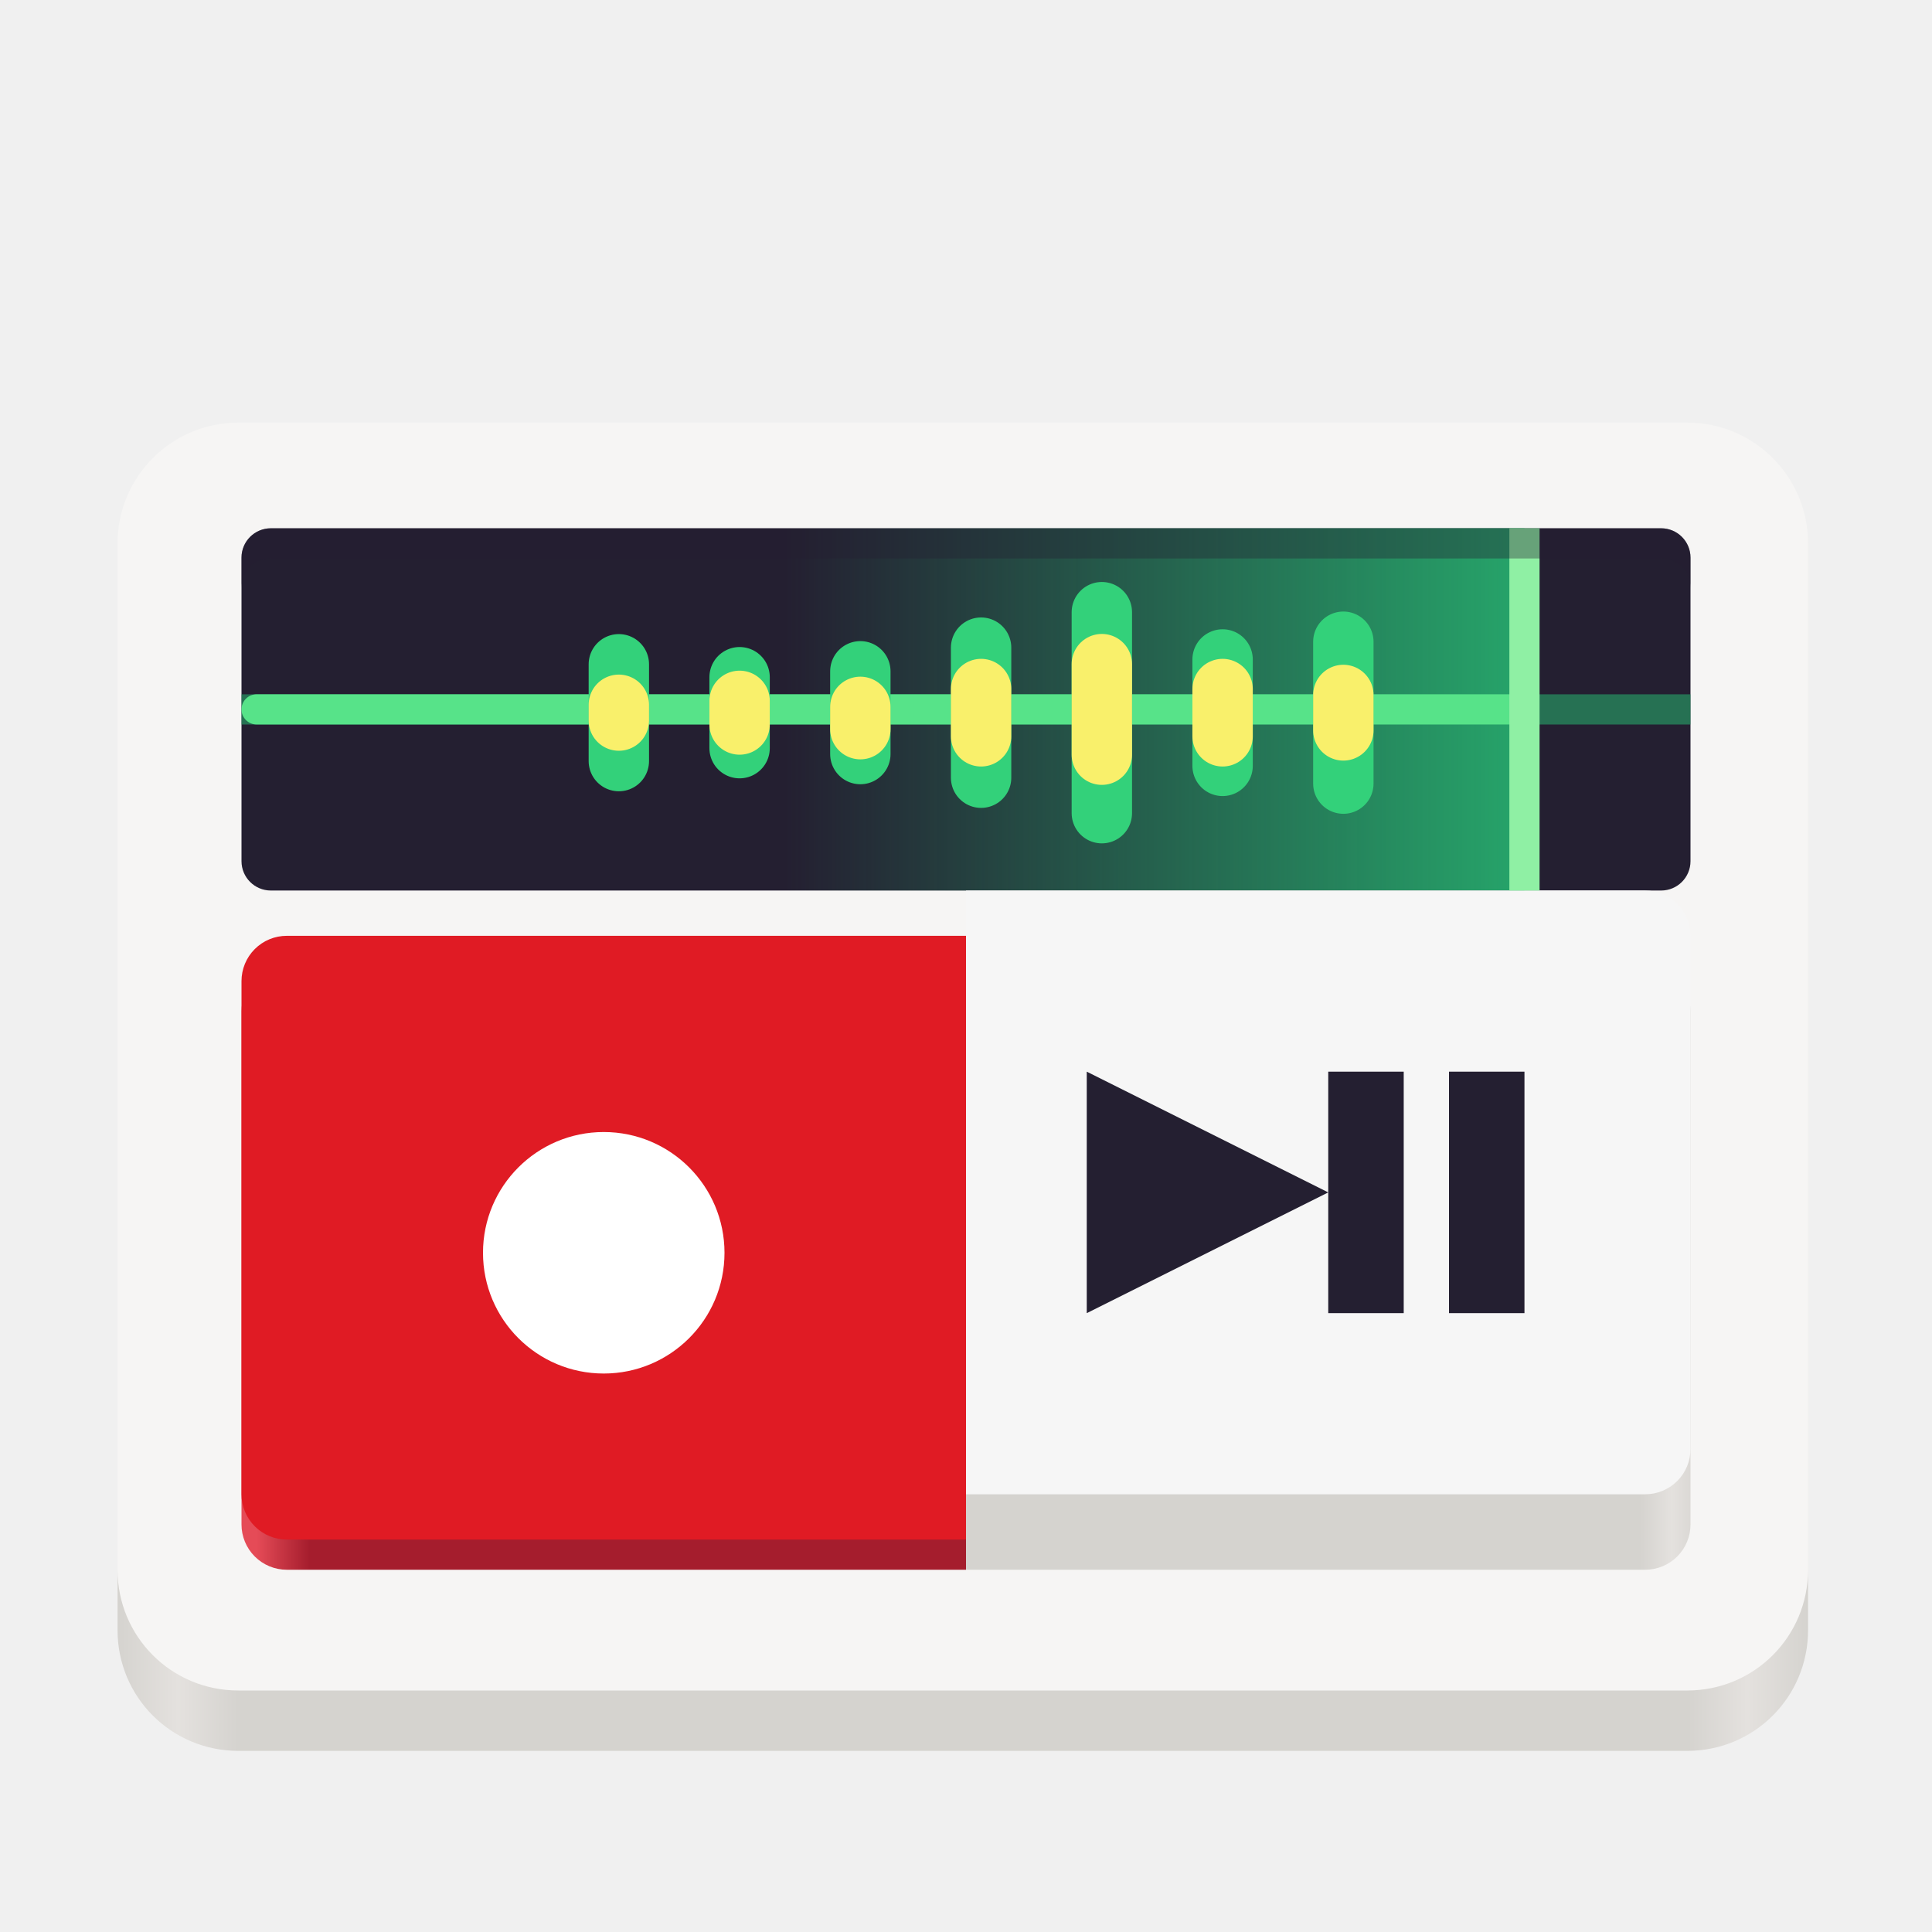
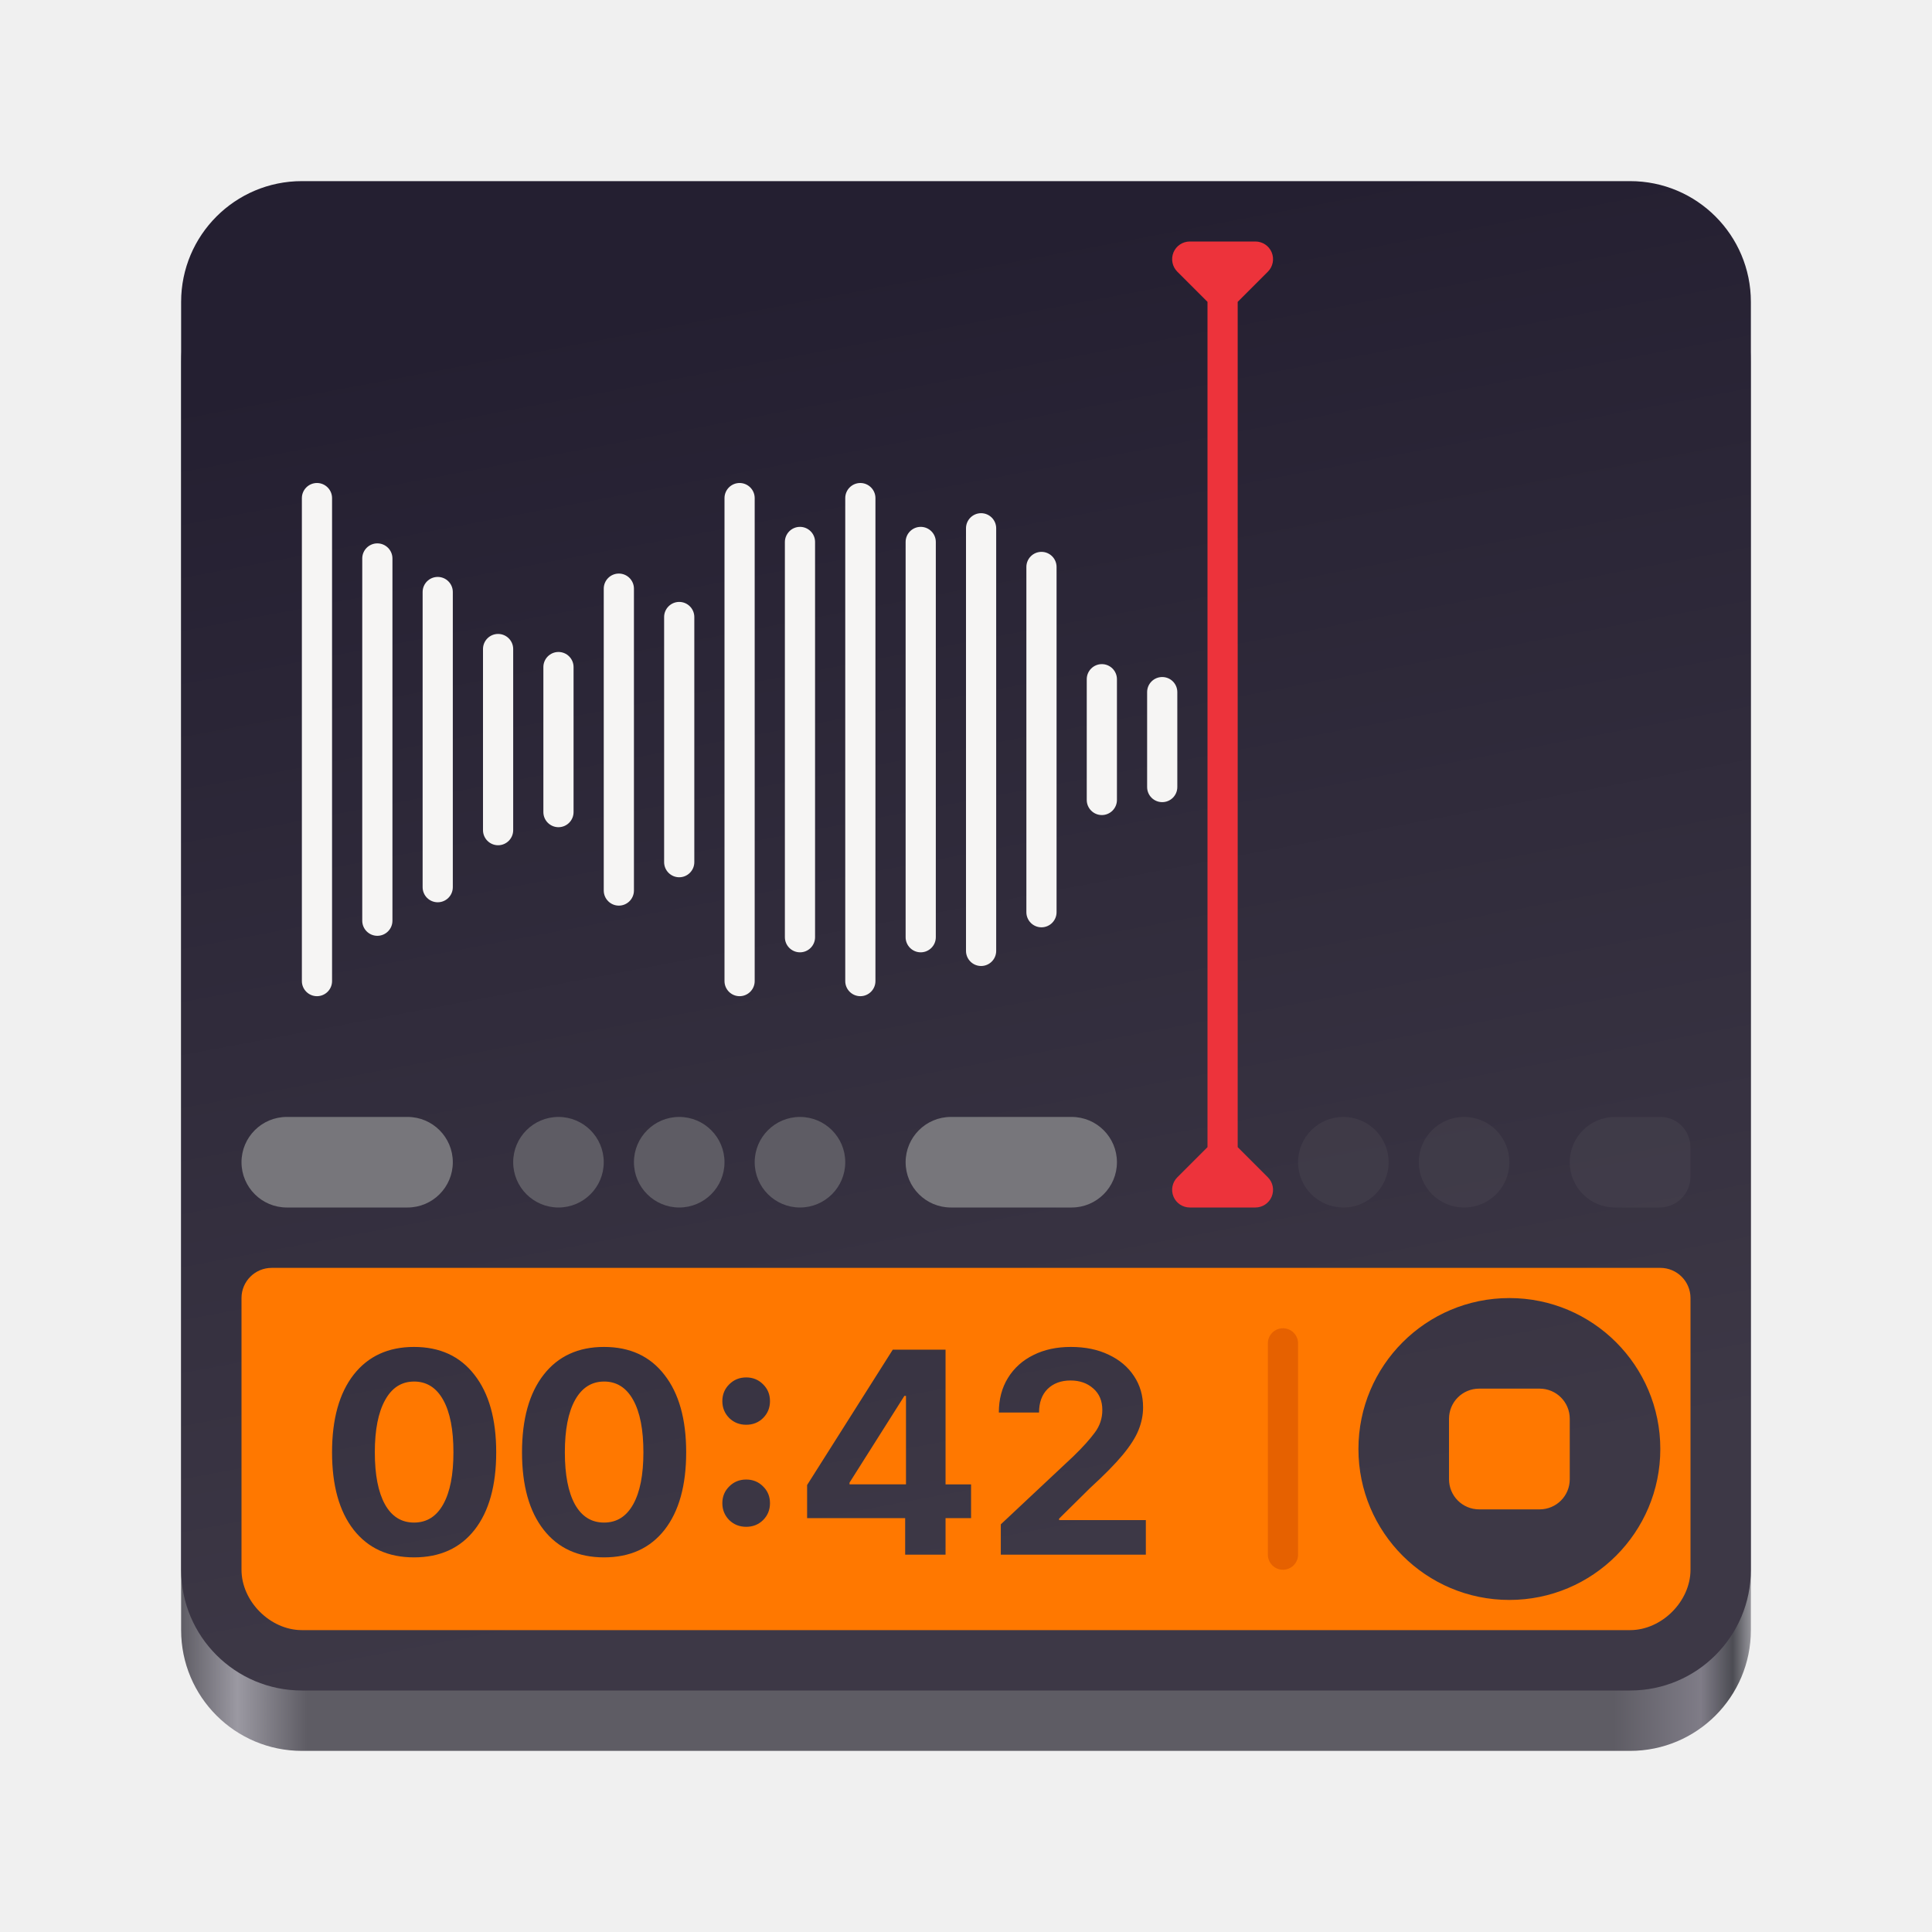
- <svg xmlns="http://www.w3.org/2000/svg" xmlns:xlink="http://www.w3.org/1999/xlink" width="128" height="128" version="1.0">
-   <defs>
-     <linearGradient id="e">
-       <stop offset="0" stop-color="#26a269" />
-       <stop offset="1" stop-color="#26a269" stop-opacity="0" />
-     </linearGradient>
-     <linearGradient id="d">
-       <stop offset="0" stop-color="#e54b57" />
-       <stop offset="1" stop-color="#a51d2d" />
-     </linearGradient>
-     <linearGradient id="b">
-       <stop offset="0" stop-color="#deddda" />
-       <stop offset="1" stop-color="#9a9996" />
-     </linearGradient>
-     <linearGradient id="a">
-       <stop offset="0" stop-color="#57e389" />
-       <stop offset="1" stop-color="#57e389" stop-opacity=".204" />
-     </linearGradient>
-     <linearGradient id="c">
-       <stop offset="0" stop-color="#d5d3cf" />
-       <stop offset=".036" stop-color="#e4e1de" />
-       <stop offset=".071" stop-color="#d5d3cf" />
-       <stop offset=".929" stop-color="#d5d3cf" />
-       <stop offset=".964" stop-color="#e4e1de" />
-       <stop offset="1" stop-color="#d5d3cf" />
-     </linearGradient>
-     <linearGradient xlink:href="#c" id="f" gradientUnits="userSpaceOnUse" gradientTransform="matrix(.25 0 0 .25 -22.212 121.009)" x1="120" y1="619.964" x2="568" y2="619.964" />
-     <linearGradient xlink:href="#d" id="i" x1="23.712" y1="268.75" x2="27.212" y2="268.75" gradientUnits="userSpaceOnUse" gradientTransform="translate(-6.712 -4)" />
-     <linearGradient xlink:href="#c" id="h" gradientUnits="userSpaceOnUse" gradientTransform="matrix(.25 0 0 .25 -15.5 297.009)" x1="513.5" y1="-88.536" x2="277.5" y2="-88.536" />
-     <linearGradient xlink:href="#e" id="g" x1="106.712" y1="227" x2="58.712" y2="227" gradientUnits="userSpaceOnUse" gradientTransform="translate(-6.712 -4)" />
-   </defs>
-   <g transform="translate(0 -172)">
-     <rect style="marker:none" width="112" height="86" x="7.788" y="200" rx="8" ry="8" fill="#f6f5f4" />
-     <path style="marker:none" d="M7.788 276v4c0 4.432 3.568 8 8 8h96c4.432 0 8-3.568 8-8v-4c0 4.432-3.568 8-8 8h-96c-4.432 0-8-3.568-8-8z" fill="url(#f)" />
-     <rect ry="1.945" rx="1.945" y="207" x="16" height="24" width="96" style="marker:none" fill="#241f31" />
-     <rect ry="0" rx="0" y="207" x="29" height="24" width="72" style="marker:none" fill="url(#g)" />
-     <path opacity=".623" fill="#26a269" d="M16 218h96v2H16z" />
-     <path d="M100.916 218.998H17" fill="none" stroke="#57e389" stroke-width="2" stroke-linecap="round" />
-     <path d="M41 216.01v6.414M49 216.867v4.7M57 216.475v5.483M65 214.908v8.617M73 212.558v13.317M81 215.691v7.05M89 214.516v9.4" fill="none" stroke="#33d17a" stroke-width="4" stroke-linecap="round" />
-     <path d="M41 218.693v1.047M49 218.433V220M57 218.831v1.478M65 217.65v3.133M73 216v6M81 217.65v3.133M89 218.042v2.35" fill="none" stroke="#f9f06b" stroke-width="4" stroke-linecap="round" />
-     <path d="M64 236v40h44.994a3 3 0 0 0 3.006-3.006v-33.988a3 3 0 0 0-3.006-3.006z" style="marker:none" fill="url(#h)" />
-     <path d="M64 231v40h44.994a3 3 0 0 0 3.006-3.006v-33.988a3 3 0 0 0-3.006-3.006z" style="marker:none" fill="#f6f6f6" />
-     <path style="marker:none" d="M64 236v40H19.006A3 3 0 0 1 16 272.994v-33.988A3 3 0 0 1 19.006 236z" fill="url(#i)" />
-     <path style="marker:none" d="M64 234v40H19.006A3 3 0 0 1 16 270.994v-33.988A3 3 0 0 1 19.006 234z" fill="#e01b24" />
-     <circle r="8" cy="255" cx="40" style="marker:none" fill="#fff" />
-     <path d="M72 243v16l16-8zM88 243h5v16h-5zM96 243h5v16h-5z" style="marker:none" fill="#241f31" />
-     <path style="marker:none" fill="#8ff0a4" d="M100 207h2v24h-2z" />
-     <path d="M17.945 207a1.942 1.942 0 0 0-1.946 1.945v2c0-1.077.868-1.945 1.946-1.945h92.11c1.077 0 1.945.868 1.945 1.945v-2a1.942 1.942 0 0 0-1.945-1.945z" style="marker:none" fill="#241f31" fill-opacity=".374" />
+ <svg xmlns="http://www.w3.org/2000/svg" height="128px" viewBox="0 0 128 128" width="128px">
+   <linearGradient id="a" gradientUnits="userSpaceOnUse" x1="11.954" x2="117" y1="114" y2="114">
+     <stop offset="0" stop-color="#5e5c64" />
+     <stop offset="0.036" stop-color="#9b99a2" />
+     <stop offset="0.08" stop-color="#5e5c64" />
+     <stop offset="0.904" stop-color="#5e5c64" />
+     <stop offset="0.959" stop-color="#7f7c87" />
+     <stop offset="0.979" stop-color="#4c4c53" />
+     <stop offset="1" stop-color="#d3d2d7" />
+   </linearGradient>
+   <linearGradient id="b" gradientUnits="userSpaceOnUse" x1="48" x2="64" y1="19.229" y2="104">
+     <stop offset="0" stop-color="#241f31" />
+     <stop offset="1" stop-color="#3d3846" />
+   </linearGradient>
+   <path d="m 20 16 h 88 c 4.418 0 8 3.582 8 8 v 84 c 0 4.418 -3.582 8 -8 8 h -88 c -4.418 0 -8 -3.582 -8 -8 v -84 c 0 -4.418 3.582 -8 8 -8 z m 0 0" fill="url(#a)" />
+   <path d="m 20 12 h 88 c 4.418 0 8 3.582 8 8 v 84 c 0 4.418 -3.582 8 -8 8 h -88 c -4.418 0 -8 -3.582 -8 -8 v -84 c 0 -4.418 3.582 -8 8 -8 z m 0 0" fill="url(#b)" />
+   <path d="m 20 15.922 c -2.328 0 -4.078 1.75 -4.078 4.078 v 84 c 0 2.328 1.75 4.078 4.078 4.078 h 88 c 2.328 0 4.078 -1.75 4.078 -4.078 v -84 c 0 -2.328 -1.75 -4.078 -4.078 -4.078 z m 0 0" fill="url(#b)" />
+   <path d="m 18 84 c -1.105 0 -2 0.895 -2 2 v 18 c 0 2.094 1.906 4 4 4 h 88 c 2.094 0 4 -1.906 4 -4 v -18 c 0 -1.105 -0.895 -2 -2 -2 z m 82 2 c 5.523 0 10 4.477 10 10 s -4.477 10 -10 10 s -10 -4.477 -10 -10 s 4.477 -10 10 -10 z m -72.57 3.238 c 1.715 0 3.051 0.613 4.004 1.848 c 0.961 1.227 1.441 2.938 1.441 5.133 c 0 2.199 -0.477 3.91 -1.43 5.133 c -0.957 1.219 -2.293 1.828 -4.016 1.828 c -1.711 0 -3.043 -0.609 -4 -1.828 c -0.953 -1.223 -1.43 -2.934 -1.43 -5.133 s 0.477 -3.914 1.43 -5.141 c 0.961 -1.227 2.293 -1.84 4 -1.84 z m 12.59 0 c 1.715 0 3.047 0.613 4 1.848 c 0.961 1.227 1.441 2.938 1.441 5.133 c 0 2.199 -0.477 3.91 -1.43 5.133 c -0.957 1.219 -2.293 1.828 -4.012 1.828 c -1.715 0 -3.047 -0.609 -4 -1.828 c -0.957 -1.223 -1.434 -2.934 -1.434 -5.133 s 0.477 -3.914 1.434 -5.141 s 2.293 -1.84 4 -1.84 z m 30.926 0 c 0.961 0 1.797 0.172 2.516 0.52 c 0.719 0.34 1.273 0.809 1.668 1.41 c 0.402 0.602 0.602 1.293 0.602 2.078 c 0 0.504 -0.102 1.004 -0.301 1.496 c -0.195 0.492 -0.547 1.043 -1.055 1.656 c -0.508 0.609 -1.227 1.34 -2.156 2.188 l -2.051 2.027 v 0.098 h 5.746 v 2.289 h -9.609 v -2.008 l 4.812 -4.512 c 0.617 -0.598 1.086 -1.121 1.414 -1.566 c 0.336 -0.449 0.5 -0.945 0.5 -1.496 c 0 -0.605 -0.199 -1.082 -0.602 -1.43 c -0.395 -0.352 -0.895 -0.527 -1.504 -0.527 c -0.629 0 -1.137 0.188 -1.52 0.562 c -0.379 0.379 -0.566 0.898 -0.566 1.559 h -2.664 c 0 -0.879 0.203 -1.645 0.605 -2.293 c 0.406 -0.656 0.969 -1.164 1.688 -1.516 c 0.715 -0.359 1.539 -0.535 2.477 -0.535 z m -11.797 0.18 h 3.496 v 8.926 h 1.691 v 2.238 h -1.691 v 2.418 h -2.676 v -2.418 h -6.496 v -2.195 z m 38.852 2.582 c -1.109 0 -2 0.891 -2 2 v 4 c 0 1.109 0.891 2 2 2 h 4 c 1.109 0 2 -0.891 2 -2 v -4 c 0 -1.109 -0.891 -2 -2 -2 z m -48.562 -0.742 c 0.441 0 0.816 0.152 1.117 0.457 c 0.305 0.297 0.457 0.668 0.457 1.113 s -0.152 0.816 -0.457 1.121 c -0.301 0.297 -0.676 0.445 -1.117 0.445 c -0.445 0 -0.82 -0.148 -1.125 -0.445 c -0.301 -0.305 -0.457 -0.676 -0.457 -1.121 s 0.156 -0.816 0.457 -1.113 c 0.305 -0.305 0.68 -0.457 1.125 -0.457 z m -22.008 0.273 c -0.832 0 -1.469 0.414 -1.918 1.23 c -0.453 0.816 -0.68 1.969 -0.68 3.457 s 0.223 2.637 0.668 3.445 c 0.449 0.809 1.094 1.211 1.93 1.211 c 0.84 0 1.484 -0.402 1.934 -1.211 c 0.453 -0.809 0.676 -1.957 0.676 -3.445 c 0 -1.496 -0.223 -2.652 -0.676 -3.465 c -0.449 -0.812 -1.094 -1.223 -1.934 -1.223 z m 12.59 0 c -0.832 0 -1.473 0.414 -1.926 1.23 c -0.449 0.816 -0.672 1.969 -0.672 3.457 s 0.223 2.637 0.664 3.445 c 0.453 0.809 1.094 1.211 1.934 1.211 c 0.84 0 1.48 -0.402 1.93 -1.211 c 0.453 -0.809 0.676 -1.957 0.676 -3.445 c 0 -1.496 -0.223 -2.652 -0.676 -3.465 c -0.449 -0.812 -1.09 -1.223 -1.93 -1.223 z m 19.898 0.949 l -3.637 5.75 v 0.113 h 3.742 v -5.863 z m -10.48 5.543 c 0.441 0 0.816 0.152 1.117 0.457 c 0.305 0.297 0.457 0.664 0.457 1.109 c 0 0.445 -0.152 0.816 -0.457 1.121 c -0.301 0.297 -0.676 0.445 -1.117 0.445 c -0.445 0 -0.82 -0.148 -1.125 -0.445 c -0.301 -0.305 -0.457 -0.676 -0.457 -1.121 c 0 -0.445 0.156 -0.812 0.457 -1.109 c 0.305 -0.305 0.68 -0.457 1.125 -0.457 z m 0 0" fill="#ff7800" />
+   <path d="m 85 88 c 0.551 0 1 0.449 1 1 v 14 c 0 0.551 -0.449 1 -1 1 s -1 -0.449 -1 -1 v -14 c 0 -0.551 0.449 -1 1 -1 z m 0 0" fill="#e66100" />
+   <path d="m 25 36 c 0.551 0 1 0.449 1 1 v 24 c 0 0.551 -0.449 1 -1 1 s -1 -0.449 -1 -1 v -24 c 0 -0.551 0.449 -1 1 -1 z m 0 0" fill="#f6f5f4" />
+   <path d="m 33 42 c 0.551 0 1 0.449 1 1 v 12 c 0 0.551 -0.449 1 -1 1 s -1 -0.449 -1 -1 v -12 c 0 -0.551 0.449 -1 1 -1 z m 0 0" fill="#f6f5f4" />
+   <path d="m 41 38 c 0.551 0 1 0.449 1 1 v 20 c 0 0.551 -0.449 1 -1 1 s -1 -0.449 -1 -1 v -20 c 0 -0.551 0.449 -1 1 -1 z m 0 0" fill="#f6f5f4" />
+   <path d="m 49 32 c 0.551 0 1 0.449 1 1 v 32 c 0 0.551 -0.449 1 -1 1 s -1 -0.449 -1 -1 v -32 c 0 -0.551 0.449 -1 1 -1 z m 0 0" fill="#f6f5f4" />
+   <path d="m 57 32 c 0.551 0 1 0.449 1 1 v 32 c 0 0.551 -0.449 1 -1 1 s -1 -0.449 -1 -1 v -32 c 0 -0.551 0.449 -1 1 -1 z m 0 0" fill="#f6f5f4" />
+   <path d="m 65 34 c 0.551 0 1 0.449 1 1 v 28 c 0 0.551 -0.449 1 -1 1 s -1 -0.449 -1 -1 v -28 c 0 -0.551 0.449 -1 1 -1 z m 0 0" fill="#f6f5f4" />
+   <path d="m 73 44 c 0.551 0 1 0.449 1 1 v 8 c 0 0.551 -0.449 1 -1 1 s -1 -0.449 -1 -1 v -8 c 0 -0.551 0.449 -1 1 -1 z m 0 0" fill="#f6f5f4" />
+   <path d="m 78.828 16 c -0.473 0 -0.902 0.285 -1.082 0.723 c -0.18 0.438 -0.082 0.941 0.254 1.277 l 2 2 v 56 l -2 2 c -0.336 0.336 -0.434 0.84 -0.254 1.277 c 0.18 0.438 0.609 0.723 1.082 0.723 h 4.344 c 0.473 0 0.902 -0.285 1.082 -0.723 c 0.18 -0.438 0.082 -0.941 -0.254 -1.277 l -2 -2 v -56 l 2 -2 c 0.336 -0.336 0.434 -0.84 0.254 -1.277 c -0.18 -0.438 -0.609 -0.723 -1.082 -0.723 z m 0 0" fill="#ed333b" />
+   <path d="m 19 74 h 8 c 1.656 0 3 1.344 3 3 s -1.344 3 -3 3 h -8 c -1.656 0 -3 -1.344 -3 -3 s 1.344 -3 3 -3 z m 0 0" fill="#77767b" />
+   <g fill="#f6f5f4">
+     <path d="m 21 32 c 0.551 0 1 0.449 1 1 v 32 c 0 0.551 -0.449 1 -1 1 s -1 -0.449 -1 -1 v -32 c 0 -0.551 0.449 -1 1 -1 z m 0 0" />
+     <path d="m 29 38.223 c 0.551 0 1 0.445 1 1 v 19.555 c 0 0.555 -0.449 1 -1 1 s -1 -0.445 -1 -1 v -19.555 c 0 -0.555 0.449 -1 1 -1 z m 0 0" />
+     <path d="m 37 43.195 c 0.551 0 1 0.449 1 1 v 9.609 c 0 0.551 -0.449 1 -1 1 s -1 -0.449 -1 -1 v -9.609 c 0 -0.551 0.449 -1 1 -1 z m 0 0" />
+     <path d="m 45 39.879 c 0.551 0 1 0.449 1 1 v 16.242 c 0 0.551 -0.449 1 -1 1 s -1 -0.449 -1 -1 v -16.242 c 0 -0.551 0.449 -1 1 -1 z m 0 0" />
+     <path d="m 53 34.906 c 0.551 0 1 0.449 1 1 v 26.188 c 0 0.551 -0.449 1 -1 1 s -1 -0.449 -1 -1 v -26.188 c 0 -0.551 0.449 -1 1 -1 z m 0 0" />
+     <path d="m 61 34.906 c 0.551 0 1 0.449 1 1 v 26.188 c 0 0.551 -0.449 1 -1 1 s -1 -0.449 -1 -1 v -26.188 c 0 -0.551 0.449 -1 1 -1 z m 0 0" />
+     <path d="m 69 36.562 c 0.551 0 1 0.449 1 1 v 22.875 c 0 0.551 -0.449 1 -1 1 s -1 -0.449 -1 -1 v -22.875 c 0 -0.551 0.449 -1 1 -1 z m 0 0" />
+     <path d="m 77 44.855 c 0.551 0 1 0.445 1 1 v 6.289 c 0 0.555 -0.449 1 -1 1 s -1 -0.445 -1 -1 v -6.289 c 0 -0.555 0.449 -1 1 -1 z m 0 0" />
  </g>
+   <path d="m 37 74 c 1.656 0 3 1.344 3 3 s -1.344 3 -3 3 s -3 -1.344 -3 -3 s 1.344 -3 3 -3 z m 0 0" fill="#5e5c64" />
+   <path d="m 45 74 c 1.656 0 3 1.344 3 3 s -1.344 3 -3 3 s -3 -1.344 -3 -3 s 1.344 -3 3 -3 z m 0 0" fill="#5e5c64" />
+   <path d="m 53 74 c 1.656 0 3 1.344 3 3 s -1.344 3 -3 3 s -3 -1.344 -3 -3 s 1.344 -3 3 -3 z m 0 0" fill="#5e5c64" />
+   <path d="m 63 74 h 8 c 1.656 0 3 1.344 3 3 s -1.344 3 -3 3 h -8 c -1.656 0 -3 -1.344 -3 -3 s 1.344 -3 3 -3 z m 0 0" fill="#77767b" />
+   <path d="m 107 74 c -1.66 0 -3 1.34 -3 3 s 1.34 3 3 3 h 2.949 c 1.133 0 2.051 -0.918 2.047 -2.051 c -0.004 -0.633 -0.004 -1.266 0 -1.898 c 0.012 -1.133 -0.863 -2.051 -1.996 -2.051 z m -10 0 c 1.66 0 3 1.34 3 3 s -1.34 3 -3 3 s -3 -1.34 -3 -3 s 1.34 -3 3 -3 z m -8 0 c 1.66 0 3 1.34 3 3 s -1.34 3 -3 3 s -3 -1.34 -3 -3 s 1.34 -3 3 -3 z m 0 0" fill="#5e5c64" fill-opacity="0.227" />
</svg>
